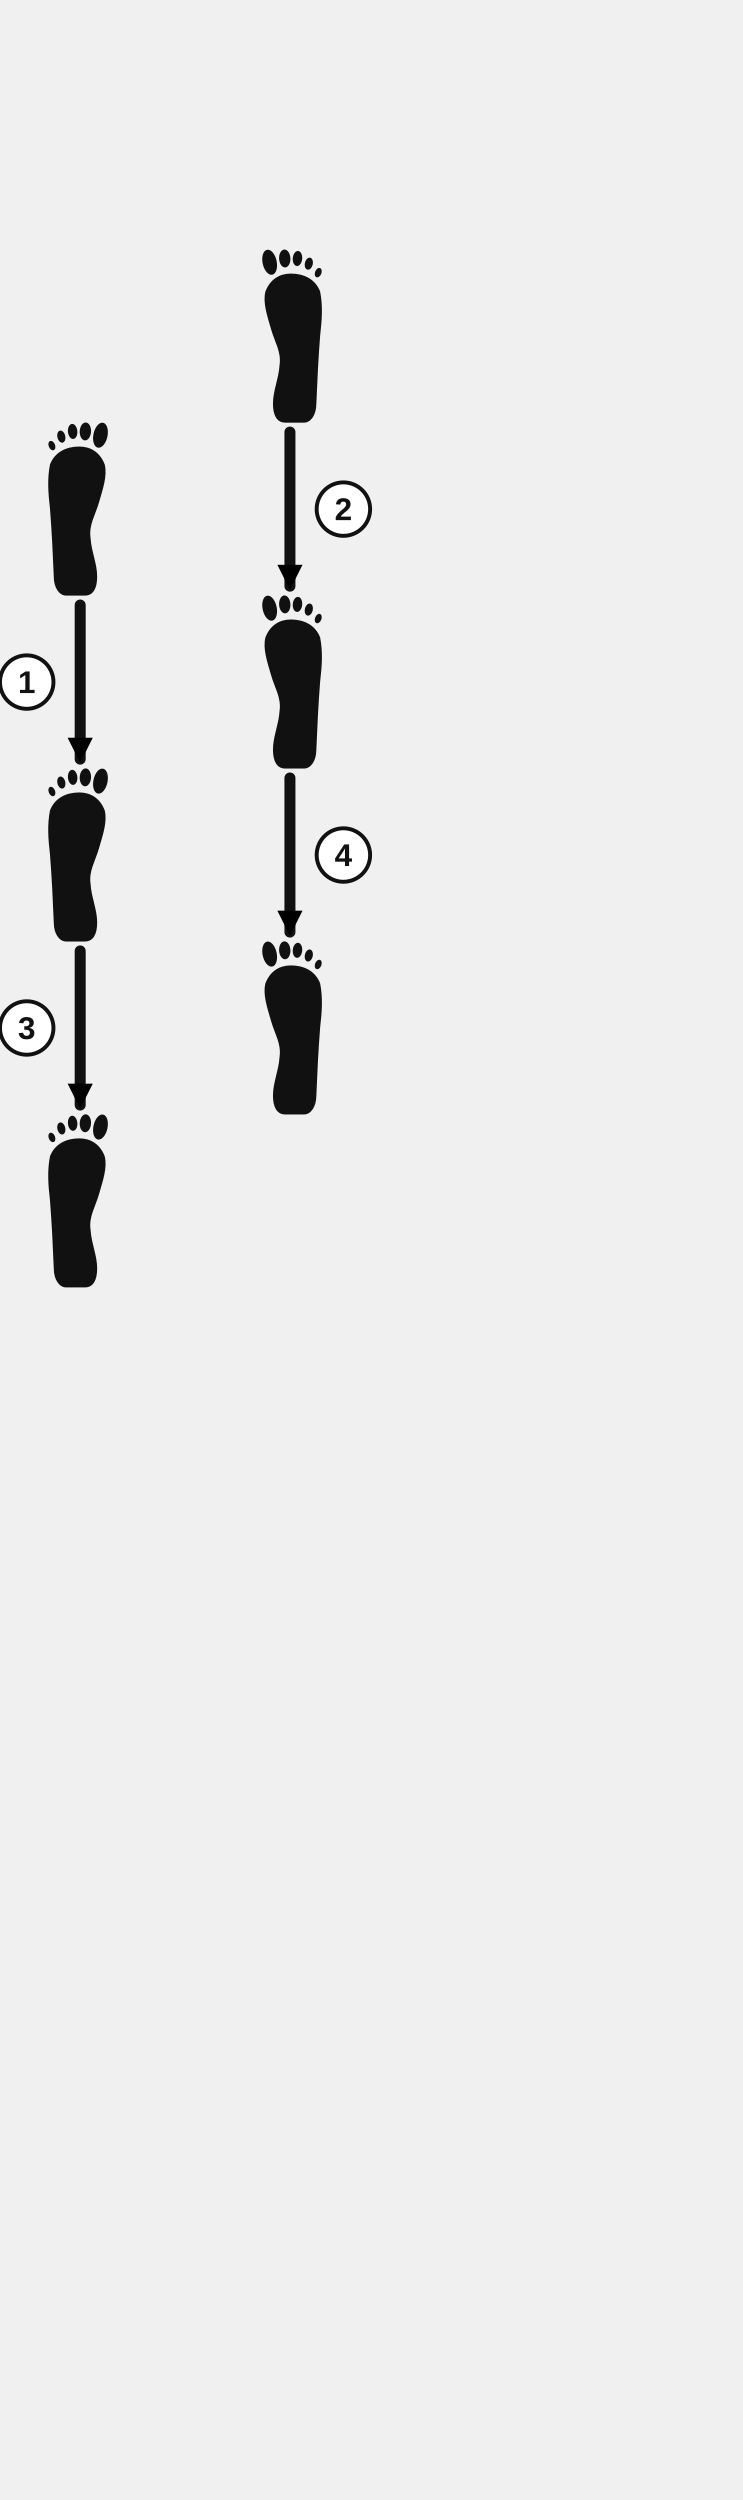
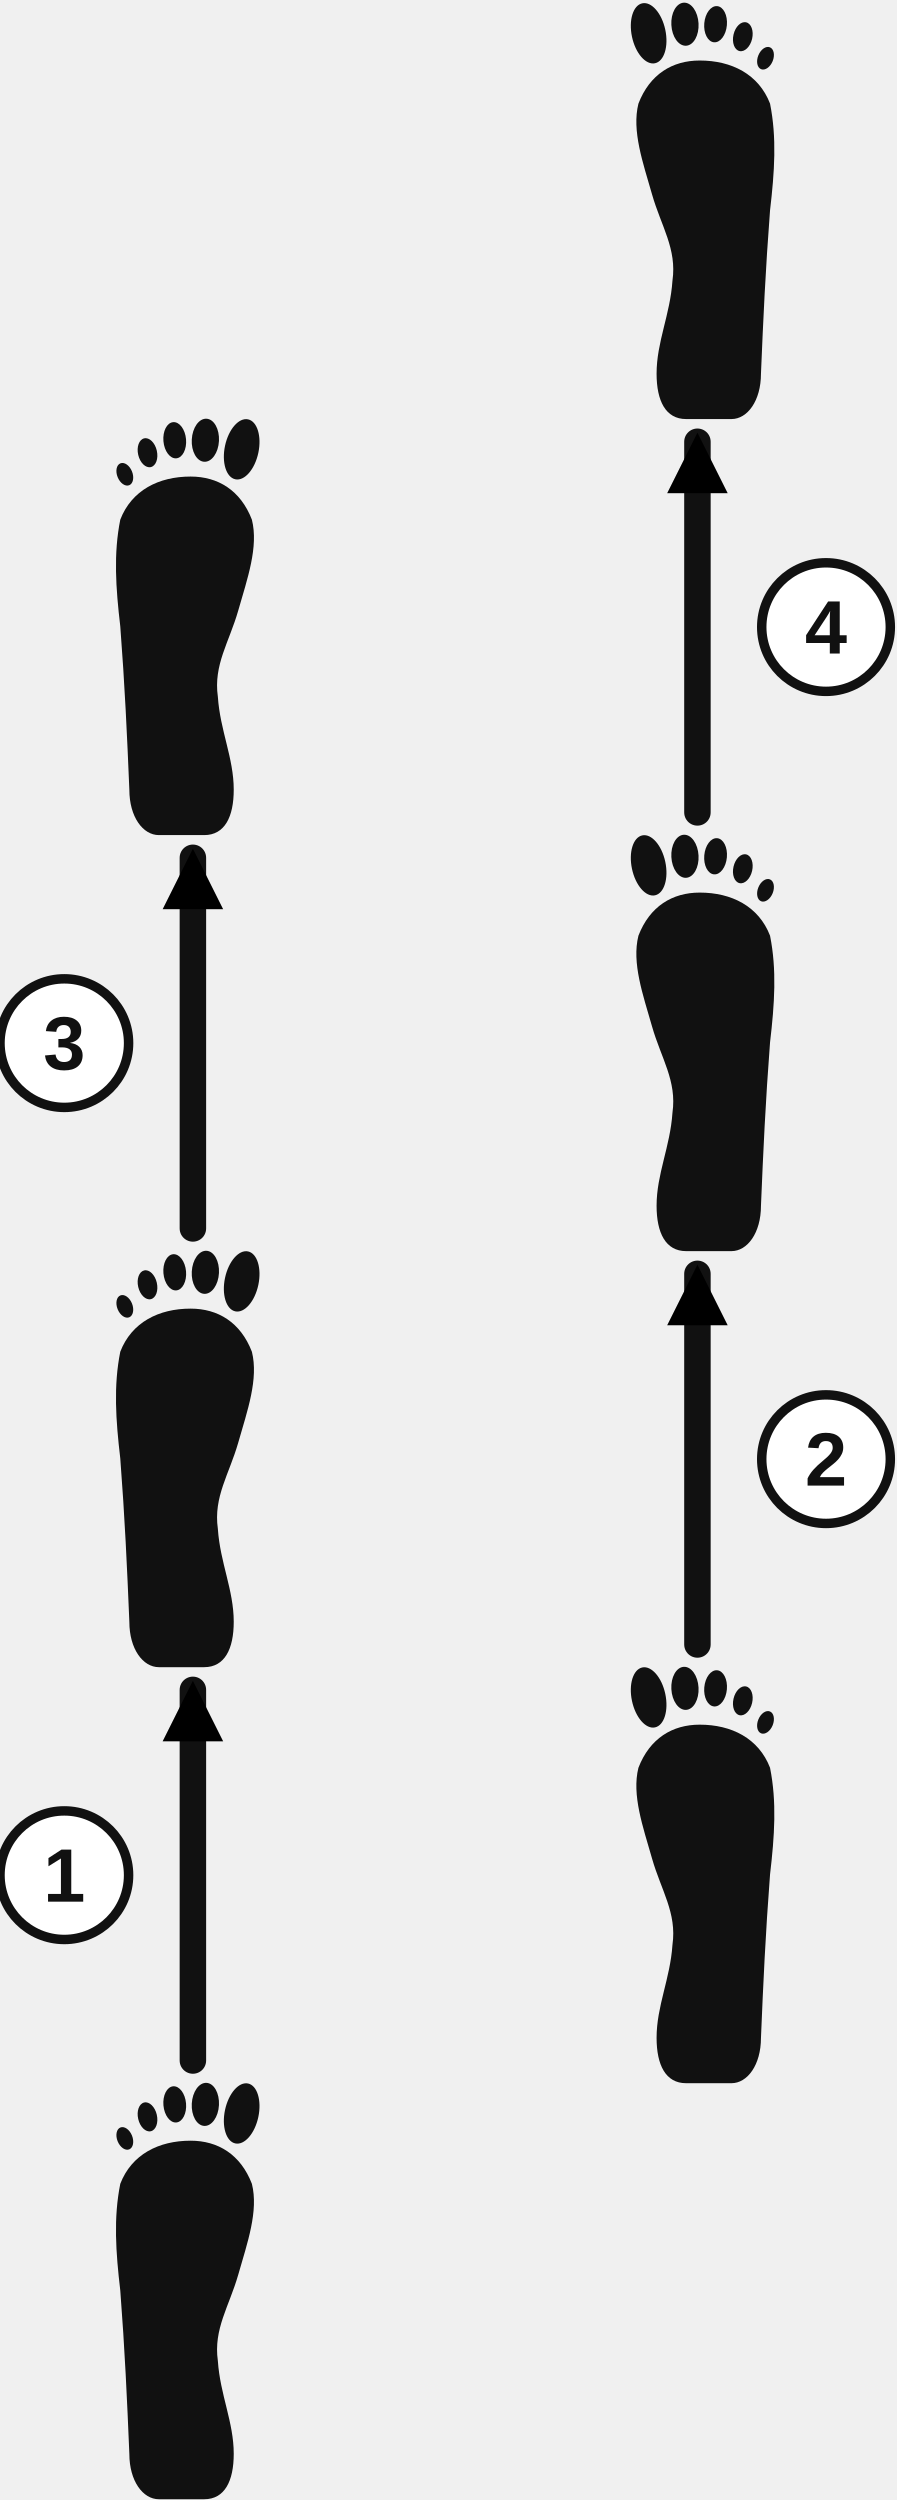
- <svg xmlns="http://www.w3.org/2000/svg" viewBox="0 0 472 1590" role="img" aria-label="Okuri-ashi backward: left foot steps back (movements 1 and 3) while right foot follows (movements 2 and 4)">
+ <svg xmlns="http://www.w3.org/2000/svg" viewBox="0 158 237 661" role="img" aria-label="Ayumi-ashi: left foot steps forward (movements 1 and 3) while right foot follows (movements 2 and 4)">
  <defs>
    <g id="foot-r">
      <path d="M 45 224                C 36 224 32 216 32 204                C 32 190 38 178 39 163                C 41 149 34 139 30 125                C 26 111 21 97 24 85                C 29 72 39 66 51 66                C 65 66 77 72 82 85                C 85 100 84 115 82 132                C 80 158 79 180 78 204                C 78 216 72 224 65 224                Z" />
      <ellipse cx="28.5" cy="54" rx="7.5" ry="13.5" transform="rotate(-12 28.5 54)" />
      <ellipse cx="44.5" cy="50" rx="6" ry="9.5" transform="rotate(-3 44.5 50)" />
      <ellipse cx="58" cy="50" rx="5" ry="8" transform="rotate(5 58 50)" />
      <ellipse cx="70" cy="55.5" rx="4.2" ry="6.5" transform="rotate(13 70 55.5)" />
      <ellipse cx="80" cy="65" rx="3.4" ry="5.2" transform="rotate(22 80 65)" />
    </g>
    <g id="foot-l">
      <use href="#foot-r" transform="translate(100 0) scale(-1 1)" />
    </g>
    <marker id="ah" viewBox="0 0 10 10" refX="8.5" refY="5" markerWidth="16" markerHeight="16" orient="auto" markerUnits="userSpaceOnUse">
      <path d="M 0 0 L 10 5 L 0 10 Z" />
    </marker>
  </defs>
  <use href="#foot-r" fill="#111111" transform="translate(154.4 134.4) scale(0.6)" />
  <use href="#foot-r" fill="#111111" transform="translate(154.4 354.4) scale(0.6)" />
  <use href="#foot-r" fill="#111111" transform="translate(154.4 574.4) scale(0.6)" />
  <use href="#foot-l" fill="#111111" transform="translate(21.0 244.4) scale(0.6)" />
  <use href="#foot-l" fill="#111111" transform="translate(21.0 464.4) scale(0.6)" />
  <use href="#foot-l" fill="#111111" transform="translate(21.0 684.4) scale(0.6)" />
  <g stroke="#111111" stroke-width="7" stroke-linecap="round" fill="none">
-     <path d="M 184.4 494.8 L 184.4 592.8" marker-end="url(#ah)" />
-     <path d="M 184.4 274.8 L 184.4 372.8" marker-end="url(#ah)" />
-     <path d="M 51.0 604.8 L 51.0 702.8" marker-end="url(#ah)" />
-     <path d="M 51.0 384.8 L 51.0 482.8" marker-end="url(#ah)" />
+     <path d="M 184.4 592.8 L 184.4 494.8" marker-end="url(#ah)" />
+     <path d="M 184.4 372.8 L 184.4 274.8" marker-end="url(#ah)" />
+     <path d="M 51.0 702.8 L 51.0 604.8" marker-end="url(#ah)" />
+     <path d="M 51.0 482.8 L 51.0 384.8" marker-end="url(#ah)" />
  </g>
  <g font-family="Arial, Helvetica, sans-serif" font-size="20" font-weight="bold" text-anchor="middle">
    <circle cx="218.4" cy="543.8" r="17" fill="#ffffff" stroke="#111111" stroke-width="2.5" />
-     <text x="218.4" y="543.8" dy="0.35em" fill="#111111">4</text>
+     <text x="218.4" y="543.8" dy="0.35em" fill="#111111">2</text>
    <circle cx="218.4" cy="323.8" r="17" fill="#ffffff" stroke="#111111" stroke-width="2.5" />
-     <text x="218.4" y="323.8" dy="0.35em" fill="#111111">2</text>
+     <text x="218.4" y="323.8" dy="0.35em" fill="#111111">4</text>
    <circle cx="17.0" cy="653.8" r="17" fill="#ffffff" stroke="#111111" stroke-width="2.5" />
-     <text x="17.0" y="653.8" dy="0.35em" fill="#111111">3</text>
+     <text x="17.0" y="653.8" dy="0.35em" fill="#111111">1</text>
    <circle cx="17.0" cy="433.8" r="17" fill="#ffffff" stroke="#111111" stroke-width="2.5" />
-     <text x="17.0" y="433.8" dy="0.35em" fill="#111111">1</text>
+     <text x="17.0" y="433.8" dy="0.35em" fill="#111111">3</text>
  </g>
</svg>
